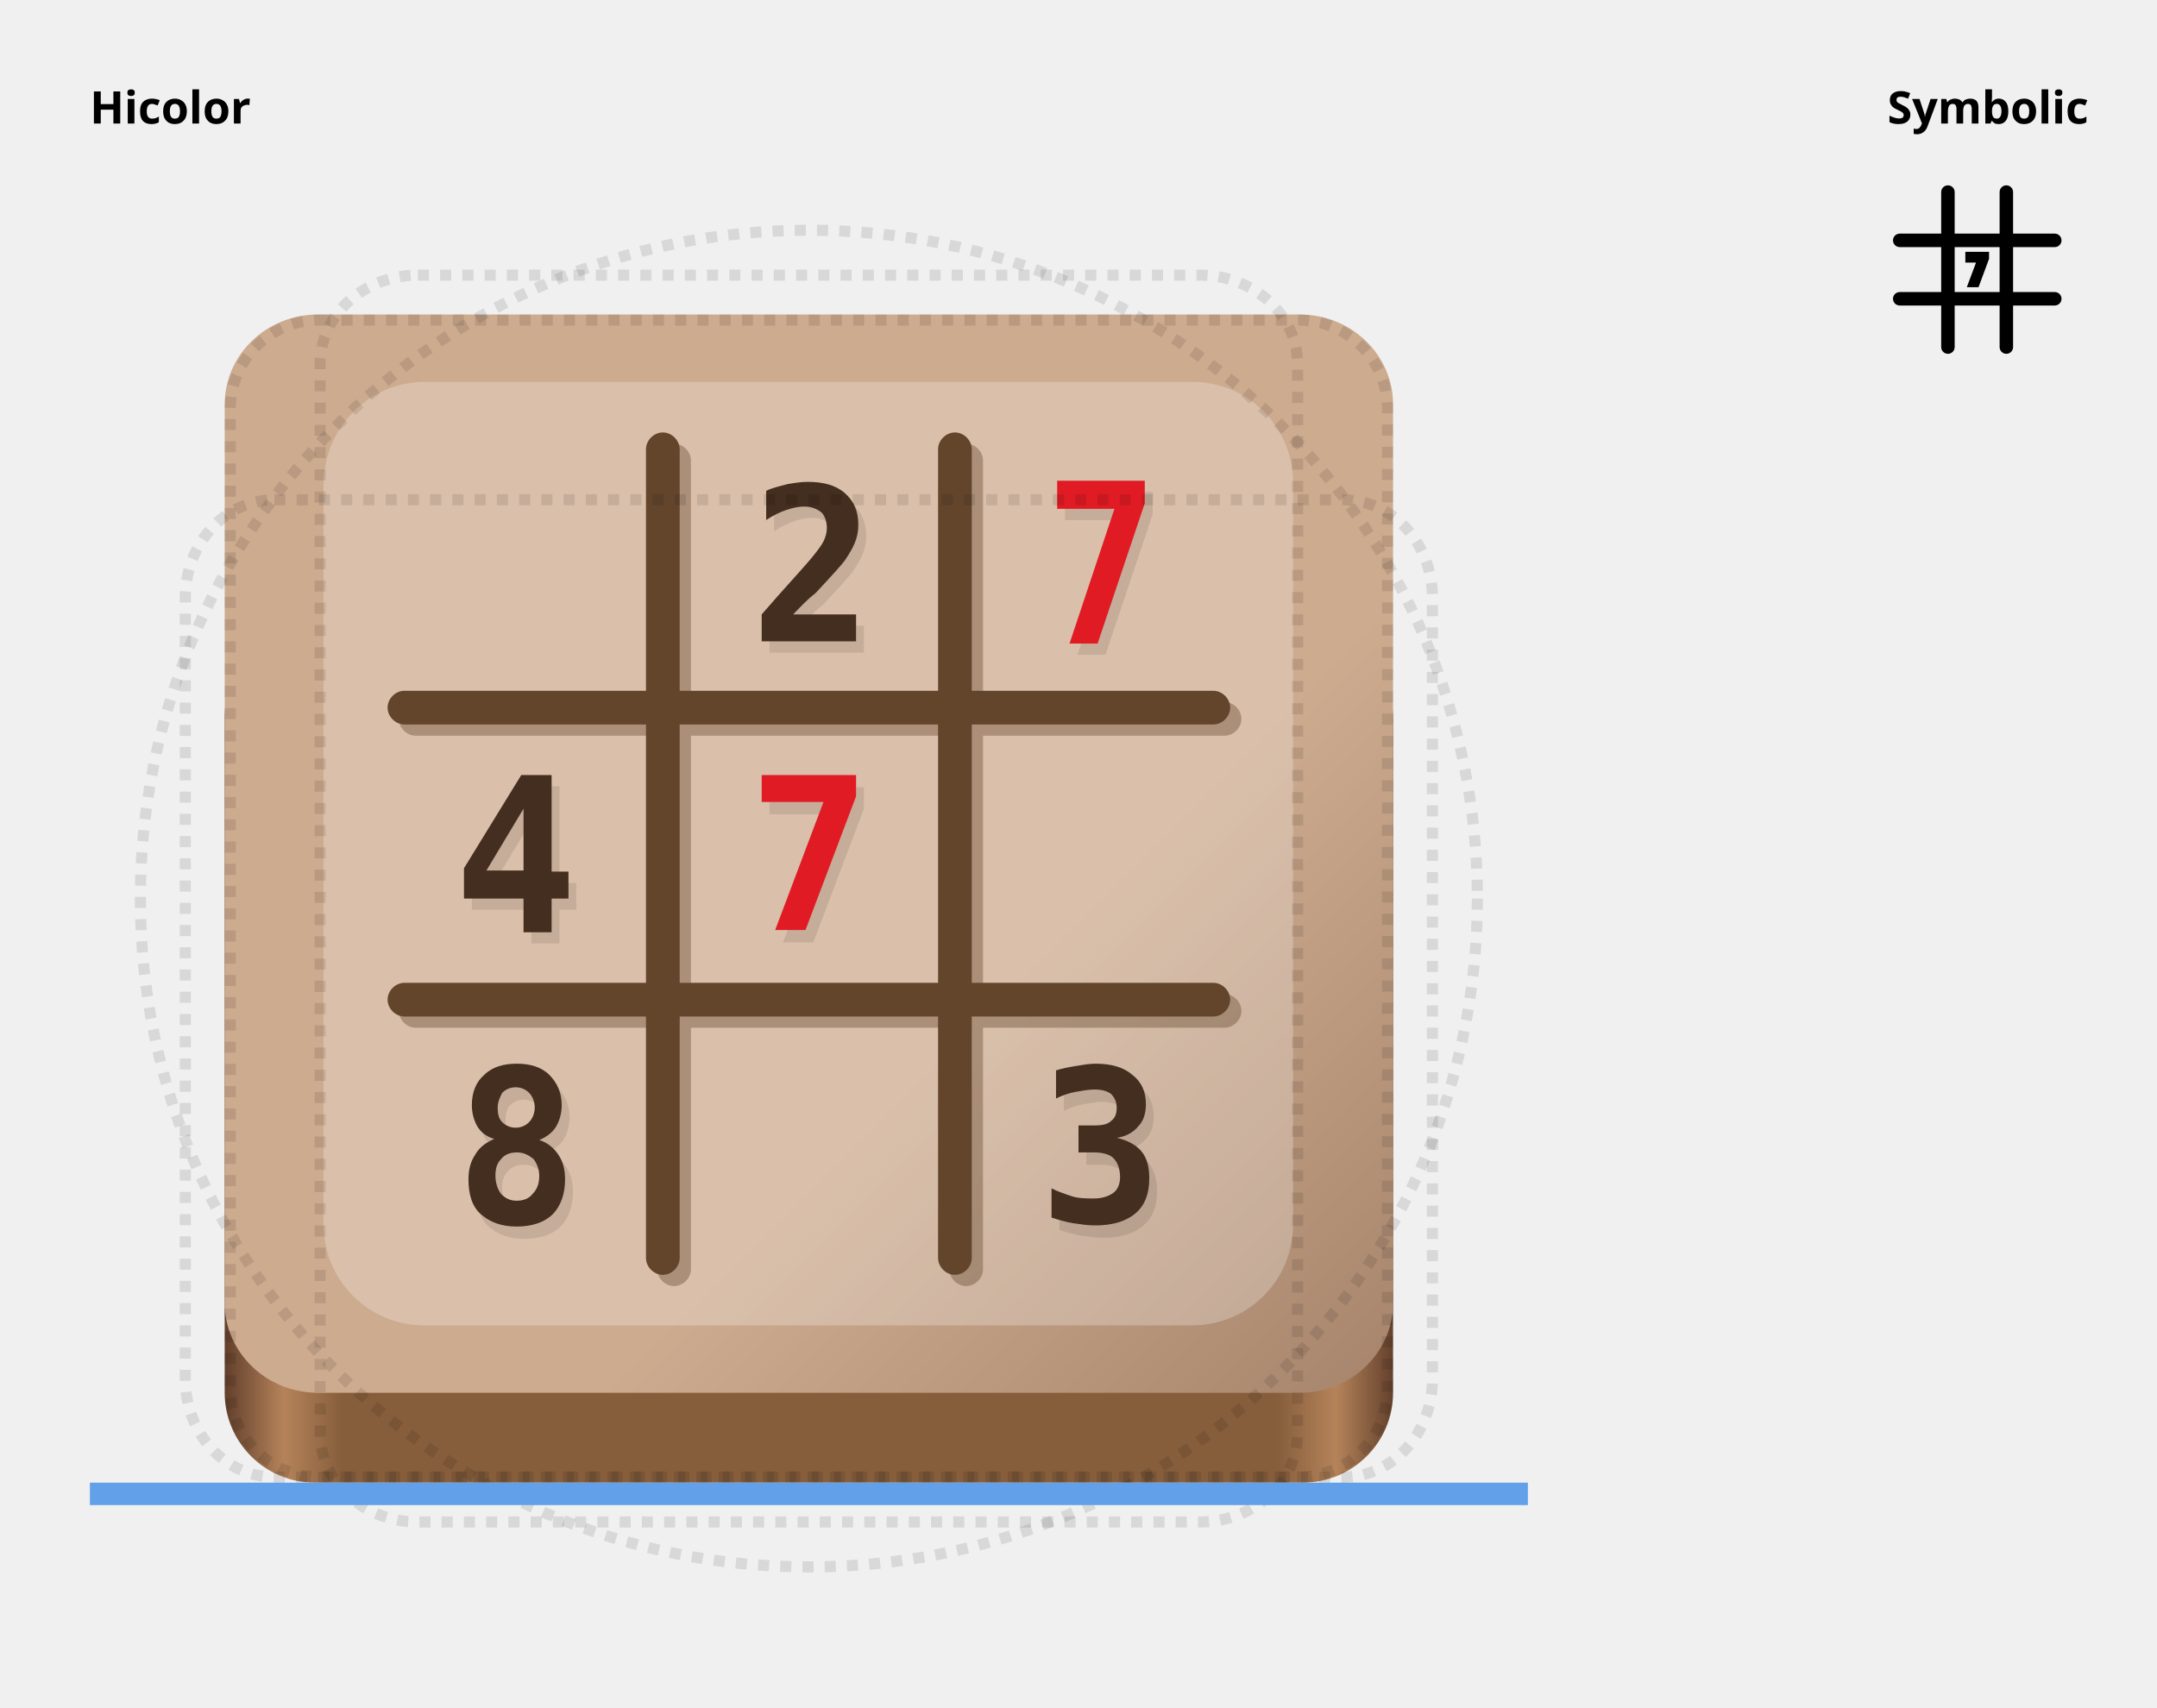
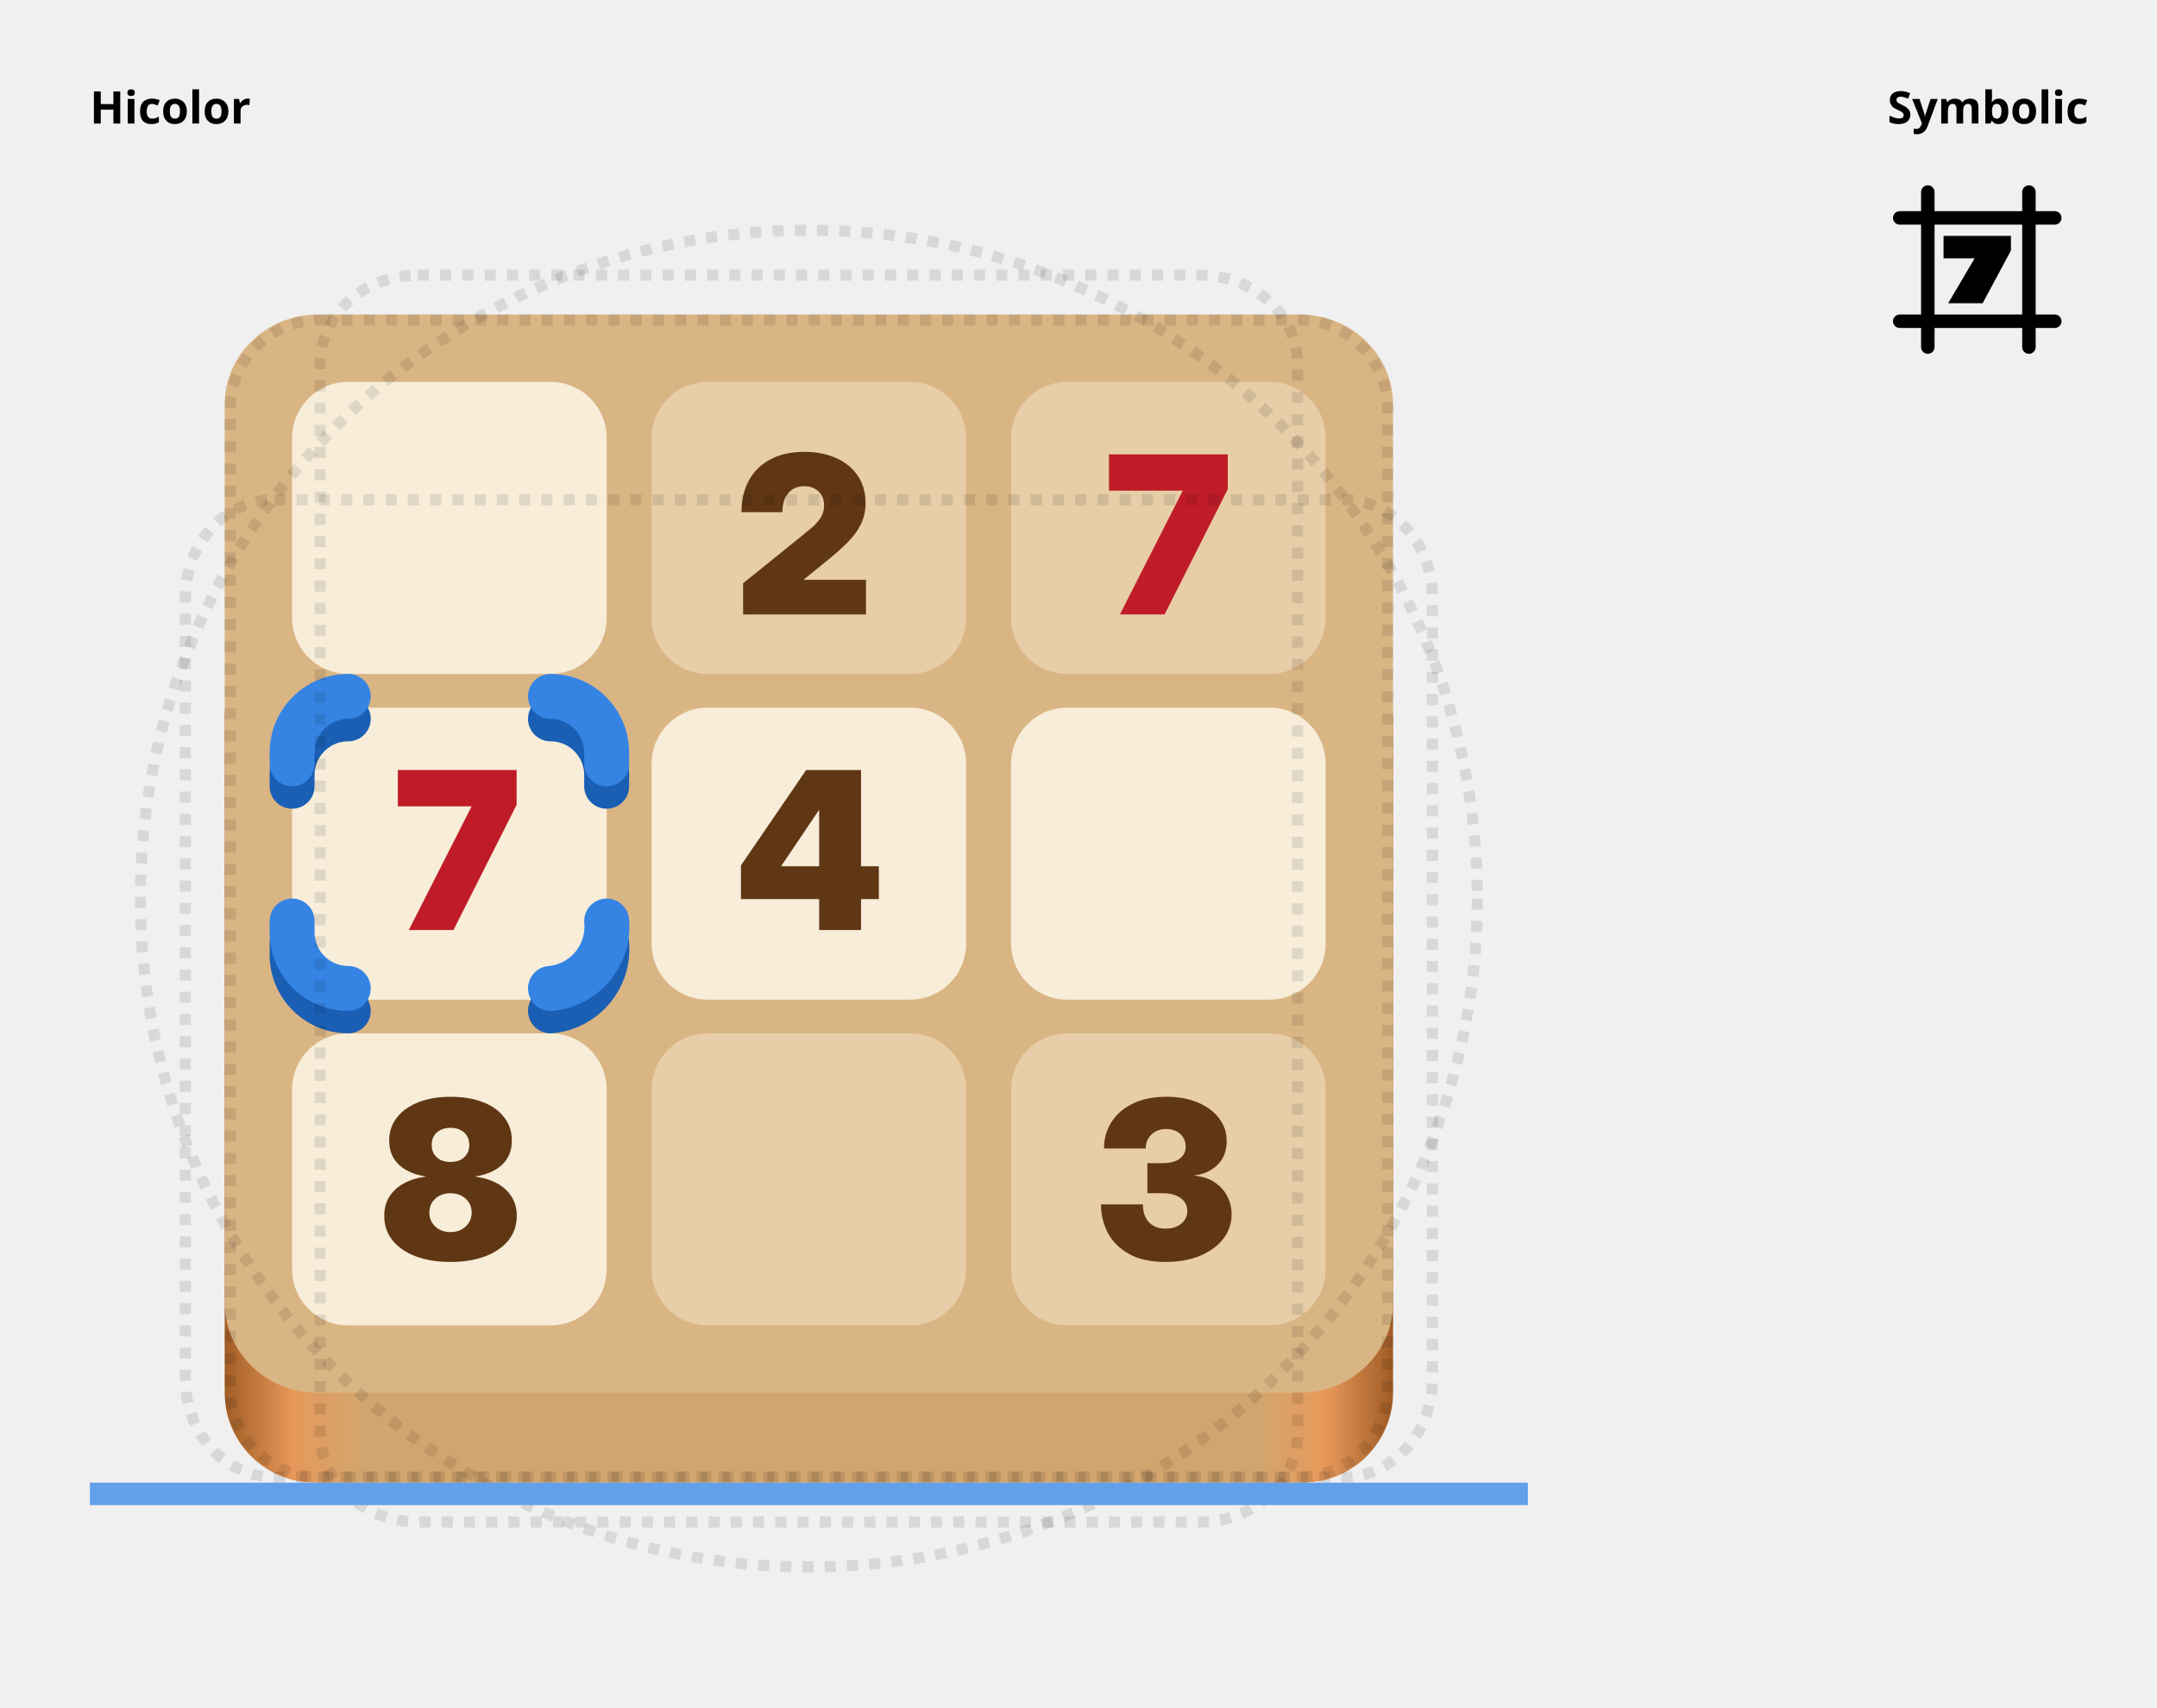
- <svg xmlns="http://www.w3.org/2000/svg" width="192" height="152" id="svg11300" version="1.0" style="display:inline;enable-background:new" viewBox="0 0 192 152" xml:space="preserve">
+ <svg xmlns="http://www.w3.org/2000/svg" xmlns:xlink="http://www.w3.org/1999/xlink" width="192" height="152" id="svg11300" version="1.0" style="display:inline;enable-background:new" viewBox="0 0 192 152" xml:space="preserve">
  <defs id="defs3">
-     <linearGradient id="rect1_2_" gradientUnits="userSpaceOnUse" x1="1863.713" y1="-1608.566" x2="2346.175" y2="-1608.566" gradientTransform="matrix(0.2156,0,0,-0.3289,-389.748,-279.1336)">
+     <linearGradient id="linearGradient171">
+       <stop style="stop-color:#a25d25;stop-opacity:1;" offset="0" id="stop171" />
+       <stop style="stop-color:#e7985a;stop-opacity:1;" offset="0.058" id="stop173" />
+       <stop style="stop-color:#d3a56e;stop-opacity:1" offset="0.115" id="stop174" />
+       <stop style="stop-color:#d3a56e;stop-opacity:1" offset="0.885" id="stop175" />
+       <stop style="stop-color:#e7995a;stop-opacity:1;" offset="0.942" id="stop176" />
+       <stop style="stop-color:#a05c25;stop-opacity:1;" offset="1" id="stop172" />
+     </linearGradient>
+     <linearGradient id="linearGradient170" gradientUnits="userSpaceOnUse" x1="1863.713" y1="-1608.566" x2="2346.175" y2="-1608.566" gradientTransform="matrix(0.2156,0,0,-0.3289,-389.748,-279.1336)" spreadMethod="pad">
+       <stop offset="0" style="stop-color:#63402C" id="stop165" />
+       <stop offset="5.000010e-02" style="stop-color:#B5835A" id="stop166" />
+       <stop offset="0.9" style="stop-color:#865E3C" id="stop168" />
+       <stop offset="0.95" style="stop-color:#B5835A" id="stop169" />
+       <stop offset="1" style="stop-color:#63402C" id="stop170" />
+     </linearGradient>
+     <linearGradient id="linearGradient75" gradientUnits="userSpaceOnUse" x1="16.387" y1="12.387" x2="111.613" y2="107.613" gradientTransform="translate(0,172)" spreadMethod="pad">
+       <stop offset="0.654" style="stop-color:#e0a97c;stop-opacity:1;" id="stop74" />
+       <stop offset="1" style="stop-color:#A9876E" id="stop75" />
+     </linearGradient>
+     <linearGradient id="rect1_2_" gradientUnits="userSpaceOnUse" x1="1863.713" y1="-1608.566" x2="2346.175" y2="-1608.566" gradientTransform="matrix(0.2156,0,0,-0.3289,-389.748,-279.1336)" xlink:href="#linearGradient170">
      <stop offset="0" style="stop-color:#63402C" id="stop1" />
      <stop offset="5.000010e-02" style="stop-color:#B5835A" id="stop2" />
      <stop offset="9.980700e-02" style="stop-color:#865E3C" id="stop3" />
      <stop offset="0.9" style="stop-color:#865E3C" id="stop4" />
      <stop offset="0.95" style="stop-color:#B5835A" id="stop5" />
      <stop offset="1" style="stop-color:#63402C" id="stop6" />
    </linearGradient>
-     <linearGradient id="rect2_2_" gradientUnits="userSpaceOnUse" x1="16.387" y1="12.387" x2="111.613" y2="107.613" gradientTransform="translate(0,172)">
+     <linearGradient id="rect2_2_" gradientUnits="userSpaceOnUse" x1="16.387" y1="12.387" x2="111.613" y2="107.613" gradientTransform="translate(0,172)" xlink:href="#linearGradient75">
      <stop offset="0.654" style="stop-color:#CDAB8F" id="stop7" />
      <stop offset="1" style="stop-color:#A9876E" id="stop8" />
    </linearGradient>
+     <linearGradient xlink:href="#rect2_2_" id="linearGradient29" gradientUnits="userSpaceOnUse" gradientTransform="translate(-260,172)" x1="16.387" y1="12.387" x2="111.613" y2="107.613" />
+     <linearGradient xlink:href="#rect1_2_" id="linearGradient30" gradientUnits="userSpaceOnUse" gradientTransform="matrix(0.2156,0,0,-0.3289,-649.748,-279.1336)" x1="1863.713" y1="-1608.566" x2="2346.175" y2="-1608.566" />
+     <linearGradient xlink:href="#linearGradient171" id="linearGradient172" x1="12" y1="268" x2="116" y2="268" gradientUnits="userSpaceOnUse" />
  </defs>
  <g id="layer1" style="display:inline" transform="translate(8,-156)">
    <g id="layer4" style="display:inline">
      <rect y="172" x="9.2651362e-08" height="128" width="128" id="hicolor" style="display:inline;overflow:visible;visibility:visible;fill:#f0f0f0;fill-opacity:0;fill-rule:nonzero;stroke:none;stroke-width:0.5;marker:none;enable-background:accumulate" />
      <rect style="display:inline;overflow:visible;visibility:visible;fill:#f0f0f0;fill-opacity:0;fill-rule:nonzero;stroke:none;stroke-width:0.5;marker:none;enable-background:accumulate" id="symbolic" width="16" height="16" x="160" y="172" />
    </g>
    <g id="layer2" style="display:inline">
      <g style="display:inline;fill:#000000;enable-background:new" transform="matrix(7.991171,0,0,8.003641,-167.7909,-4846.078)" id="g12027" />
      <rect style="display:inline;overflow:visible;visibility:visible;fill:#f0f0f0;fill-opacity:1;fill-rule:nonzero;stroke:none;stroke-width:0.5;marker:none;enable-background:accumulate" id="128" width="128" height="128" x="9.2651362e-08" y="172" />
      <g id="g883" style="fill:none;fill-opacity:0.251;stroke:#a579b3;stroke-opacity:1" transform="translate(-24,24)" />
      <g id="g900" style="fill:none;fill-opacity:0.251;stroke:#a579b3;stroke-opacity:1" transform="translate(-24,24)" />
      <rect y="172" x="160" height="16" width="16" id="16" style="display:inline;overflow:visible;visibility:visible;fill:#f0f0f0;fill-opacity:1;fill-rule:nonzero;stroke:none;stroke-width:0.5;marker:none;enable-background:accumulate" />
      <text xml:space="preserve" style="font-style:normal;font-variant:normal;font-weight:bold;font-stretch:normal;font-size:4px;line-height:125%;font-family:Cantarell;-inkscape-font-specification:'Cantarell, Bold';text-align:start;writing-mode:lr-tb;text-anchor:start;display:inline;fill:#000000;fill-opacity:1;stroke:none;stroke-width:0.333;enable-background:new" x="0" y="167" id="text863">
        <tspan style="font-size:4px;stroke-width:0.333" id="tspan861" x="0" y="167">Hicolor</tspan>
      </text>
      <text id="text867" y="167" x="160" style="font-style:normal;font-variant:normal;font-weight:bold;font-stretch:normal;font-size:4px;line-height:125%;font-family:Cantarell;-inkscape-font-specification:'Cantarell, Bold';text-align:start;writing-mode:lr-tb;text-anchor:start;display:inline;fill:#000000;fill-opacity:1;stroke:none;stroke-width:0.333;enable-background:new" xml:space="preserve">
        <tspan y="167" x="160" id="tspan865" style="font-size:4px;stroke-width:0.333">Symbolic</tspan>
      </text>
    </g>
    <g id="layer9" style="display:inline">
-       <path id="rect1_1_" class="st0" d="m 20,212 h 88 c 4.4,0 8,3.6 8,8 v 60 c 0,4.4 -3.6,8 -8,8 H 20 c -4.4,0 -8,-3.6 -8,-8 v -60 c 0,-4.4 3.6,-8 8,-8 z" style="fill:url(#rect1_2_)" />
-       <path id="rect2_1_" class="st1" d="m 20.3,184 h 87.4 c 4.6,0 8.3,3.6 8.3,8 v 80 c 0,4.4 -3.7,8 -8.3,8 H 20.3 c -4.6,0 -8.3,-3.6 -8.3,-8 v -80 c 0,-4.4 3.7,-8 8.3,-8 z" style="fill:url(#rect2_2_)" />
-       <path class="st4" d="m 29.8,190 h 68.3 c 5,0 9,4 9,9 v 66 c 0,5 -4,9 -9,9 H 29.8 c -5,0 -9,-4 -9,-9 v -66 c 0.1,-5 4.1,-9 9,-9 z" id="path16" style="opacity:0.25;fill:#ffffff" />
+       <path id="rect1_1_" class="st0" d="m 20,212 h 88 c 4.4,0 8,3.6 8,8 v 60 c 0,4.4 -3.6,8 -8,8 H 20 c -4.4,0 -8,-3.6 -8,-8 v -60 c 0,-4.4 3.6,-8 8,-8 z" style="fill:url(#linearGradient172);fill-opacity:1" />
+       <path id="rect2_1_" class="st1" d="m 20.3,184 h 87.4 c 4.6,0 8.3,3.6 8.3,8 v 80 c 0,4.4 -3.7,8 -8.3,8 H 20.3 c -4.6,0 -8.3,-3.6 -8.3,-8 v -80 c 0,-4.4 3.7,-8 8.3,-8 z" style="fill:#dab584;fill-opacity:1" />
+       <g id="g41" style="fill:#fef3eb;fill-opacity:1">
+         <rect style="font-variation-settings:normal;opacity:1;vector-effect:none;fill:#f7edd9;fill-opacity:1;stroke:none;stroke-width:1;stroke-linecap:butt;stroke-linejoin:miter;stroke-miterlimit:4;stroke-dasharray:none;stroke-dashoffset:0;stroke-opacity:1;-inkscape-stroke:none;paint-order:markers stroke fill;stop-color:#000000;stop-opacity:1" id="rect30" width="28" height="26" x="18" y="190" rx="5" ry="5" />
+         <rect style="font-variation-settings:normal;opacity:1;vector-effect:none;fill:#e7cda8;fill-opacity:1;stroke:none;stroke-width:1;stroke-linecap:butt;stroke-linejoin:miter;stroke-miterlimit:4;stroke-dasharray:none;stroke-dashoffset:0;stroke-opacity:1;-inkscape-stroke:none;paint-order:markers stroke fill;stop-color:#000000;stop-opacity:1" id="rect31" width="28" height="26" x="50" y="190" rx="5" ry="5" />
+         <rect style="font-variation-settings:normal;opacity:1;vector-effect:none;fill:#f7edd9;fill-opacity:1;stroke:none;stroke-width:1;stroke-linecap:butt;stroke-linejoin:miter;stroke-miterlimit:4;stroke-dasharray:none;stroke-dashoffset:0;stroke-opacity:1;-inkscape-stroke:none;paint-order:markers stroke fill;stop-color:#000000;stop-opacity:1" id="rect35" width="28" height="26" x="18" y="219" rx="5" ry="5" />
+         <rect style="font-variation-settings:normal;opacity:1;vector-effect:none;fill:#f7edd9;fill-opacity:1;stroke:none;stroke-width:1;stroke-linecap:butt;stroke-linejoin:miter;stroke-miterlimit:4;stroke-dasharray:none;stroke-dashoffset:0;stroke-opacity:1;-inkscape-stroke:none;paint-order:markers stroke fill;stop-color:#000000;stop-opacity:1" id="rect36" width="28" height="26" x="50" y="219" rx="5" ry="5" />
+         <rect style="font-variation-settings:normal;opacity:1;vector-effect:none;fill:#f7edd9;fill-opacity:1;stroke:none;stroke-width:1;stroke-linecap:butt;stroke-linejoin:miter;stroke-miterlimit:4;stroke-dasharray:none;stroke-dashoffset:0;stroke-opacity:1;-inkscape-stroke:none;paint-order:markers stroke fill;stop-color:#000000;stop-opacity:1" id="rect37" width="28" height="26" x="18" y="248" rx="5" ry="5" />
+         <rect style="font-variation-settings:normal;opacity:1;vector-effect:none;fill:#e7cda8;fill-opacity:1;stroke:none;stroke-width:1;stroke-linecap:butt;stroke-linejoin:miter;stroke-miterlimit:4;stroke-dasharray:none;stroke-dashoffset:0;stroke-opacity:1;-inkscape-stroke:none;paint-order:markers stroke fill;stop-color:#000000;stop-opacity:1" id="rect38" width="28" height="26" x="50" y="248" rx="5" ry="5" />
+         <rect style="font-variation-settings:normal;opacity:1;vector-effect:none;fill:#e7cda8;fill-opacity:1;stroke:none;stroke-width:1;stroke-linecap:butt;stroke-linejoin:miter;stroke-miterlimit:4;stroke-dasharray:none;stroke-dashoffset:0;stroke-opacity:1;-inkscape-stroke:none;paint-order:markers stroke fill;stop-color:#000000;stop-opacity:1" id="rect39" width="28" height="26" x="82" y="190" rx="5" ry="5" />
+         <rect style="font-variation-settings:normal;opacity:1;vector-effect:none;fill:#f7edd9;fill-opacity:1;stroke:none;stroke-width:1;stroke-linecap:butt;stroke-linejoin:miter;stroke-miterlimit:4;stroke-dasharray:none;stroke-dashoffset:0;stroke-opacity:1;-inkscape-stroke:none;paint-order:markers stroke fill;stop-color:#000000;stop-opacity:1" id="rect40" width="28" height="26" x="82" y="219" rx="5" ry="5" />
+         <rect style="font-variation-settings:normal;opacity:1;vector-effect:none;fill:#e7cda8;fill-opacity:1;stroke:none;stroke-width:1;stroke-linecap:butt;stroke-linejoin:miter;stroke-miterlimit:4;stroke-dasharray:none;stroke-dashoffset:0;stroke-opacity:1;-inkscape-stroke:none;paint-order:markers stroke fill;stop-color:#000000;stop-opacity:1" id="rect41" width="28" height="26" x="82" y="248" rx="5" ry="5" />
+       </g>
      <g class="st5" id="g22" style="opacity:0.4" transform="translate(0,172)">
        <g id="g21">
          <g id="g18">
-             <path class="st6" d="m 53.5,25 v 72 c 0,0.8 -0.7,1.5 -1.5,1.5 v 0 c -0.8,0 -1.5,-0.7 -1.5,-1.5 V 25 c 0,-0.8 0.7,-1.5 1.5,-1.5 v 0 c 0.8,0 1.5,0.7 1.5,1.5 z" id="path17" style="fill:#63452c" />
-             <path class="st6" d="m 79.5,25 v 72 c 0,0.8 -0.7,1.5 -1.5,1.5 v 0 c -0.8,0 -1.5,-0.7 -1.5,-1.5 V 25 c 0,-0.8 0.7,-1.5 1.5,-1.5 v 0 c 0.8,0 1.5,0.7 1.5,1.5 z" id="path18" style="fill:#63452c" />
-           </g>
+ 			
+ 			
+ 		</g>
          <g id="g20">
-             <path class="st6" d="m 29,72.5 h 72 c 0.8,0 1.5,0.7 1.5,1.5 v 0 c 0,0.8 -0.7,1.5 -1.5,1.5 H 29 c -0.8,0 -1.5,-0.7 -1.5,-1.5 v 0 c 0,-0.8 0.7,-1.5 1.5,-1.5 z" id="path19" style="fill:#63452c" />
-             <path class="st6" d="m 29,46.5 h 72 c 0.8,0 1.5,0.7 1.5,1.5 v 0 c 0,0.8 -0.7,1.5 -1.5,1.5 H 29 c -0.8,0 -1.5,-0.7 -1.5,-1.5 v 0 c 0,-0.8 0.7,-1.5 1.5,-1.5 z" id="path20" style="fill:#63452c" />
-           </g>
+ 			
+ 			
+ 		</g>
        </g>
      </g>
-       <g id="g27" transform="translate(0,172)">
-         <g id="g26">
-           <g id="g23">
-             <path class="st6" d="m 52.5,24 v 72 c 0,0.8 -0.7,1.5 -1.5,1.5 v 0 c -0.8,0 -1.5,-0.7 -1.5,-1.5 V 24 c 0,-0.8 0.7,-1.5 1.5,-1.5 v 0 c 0.8,0 1.5,0.7 1.5,1.5 z" id="path22" style="fill:#63452c" />
-             <path class="st6" d="m 78.5,24 v 72 c 0,0.8 -0.7,1.5 -1.5,1.5 v 0 c -0.8,0 -1.5,-0.7 -1.5,-1.5 V 24 c 0,-0.8 0.7,-1.5 1.5,-1.5 v 0 c 0.8,0 1.5,0.7 1.5,1.5 z" id="path23" style="fill:#63452c" />
-           </g>
-           <g id="g25">
-             <path class="st6" d="m 28,71.5 h 72 c 0.8,0 1.5,0.7 1.5,1.5 v 0 c 0,0.8 -0.7,1.5 -1.5,1.5 H 28 c -0.8,0 -1.5,-0.7 -1.5,-1.5 v 0 c 0,-0.8 0.7,-1.5 1.5,-1.5 z" id="path24" style="fill:#63452c" />
-             <path class="st6" d="m 28,45.5 h 72 c 0.8,0 1.5,0.7 1.5,1.5 v 0 c 0,0.8 -0.7,1.5 -1.5,1.5 H 28 c -0.8,0 -1.5,-0.7 -1.5,-1.5 v 0 c 0,-0.8 0.7,-1.5 1.5,-1.5 z" id="path25" style="fill:#63452c" />
-           </g>
-         </g>
+       <rect x="160.5" y="174.8" width="15" height="1.2" rx="0.6" id="rect1" ry="0.6" />
+       <rect x="160.5" y="184" width="15" height="1.2" rx="0.6" id="rect2" ry="0.6" />
+       <rect x="172.5" y="-173.2" width="15" height="1.2" rx="0.6" transform="rotate(90)" id="rect3" ry="0.6" />
+       <rect x="172.5" y="-164.2" width="15" height="1.2" rx="0.6" transform="rotate(90)" id="rect4" ry="0.6" />
+       <path d="m 58.146,210.7 v -2.773 l 5.354,-4.321 q 0.402,-0.325 0.832,-0.688 0.43,-0.373 0.727,-0.841 0.296,-0.478 0.296,-1.09 0,-0.507 -0.22,-0.889 -0.22,-0.382 -0.621,-0.593 -0.392,-0.22 -0.927,-0.22 -0.574,0 -1.013,0.268 -0.44,0.268 -0.688,0.784 -0.239,0.516 -0.239,1.262 h -3.643 q 0,-1.664 0.679,-2.868 0.679,-1.205 1.931,-1.855 1.252,-0.65 2.983,-0.65 1.577,0 2.811,0.545 1.233,0.545 1.931,1.568 0.707,1.013 0.707,2.428 0,1.061 -0.411,1.893 -0.402,0.832 -1.128,1.568 -0.717,0.727 -1.664,1.501 l -2.304,1.874 v 0.019 h 5.545 V 210.7 Z" id="text8" style="font-size:19.58px;font-family:'Adwaita Sans';-inkscape-font-specification:'Adwaita Sans, @opsz=32,wght=900';font-variation-settings:'opsz' 32, 'wght' 900;text-align:center;text-anchor:middle;white-space:pre;fill:#603714;stroke-width:2;paint-order:markers stroke fill;fill-opacity:1" aria-label="2" />
+       <path d="m 91.688,210.7 5.583,-10.995 v -0.019 h -6.558 v -3.231 h 10.574 v 3.098 L 95.665,210.7 Z" id="text9" style="font-size:19.58px;font-family:'Adwaita Sans';-inkscape-font-specification:'Adwaita Sans, @opsz=32,wght=900';font-variation-settings:'opsz' 32, 'wght' 900;text-align:center;text-anchor:middle;white-space:pre;fill:#c01c28;stroke-width:2;paint-order:markers stroke fill" aria-label="7" />
+       <path d="m 28.388,238.8 5.583,-10.995 v -0.019 h -6.558 v -3.231 h 10.574 v 3.098 L 32.365,238.8 Z" id="text10" style="font-size:19.58px;font-family:'Adwaita Sans';-inkscape-font-specification:'Adwaita Sans, @opsz=32,wght=900';font-variation-settings:'opsz' 32, 'wght' 900;text-align:center;text-anchor:middle;white-space:pre;fill:#c01c28;stroke-width:2;paint-order:markers stroke fill" aria-label="7" />
+       <path d="m 57.954,236.047 v -3.002 l 5.803,-8.49 h 2.514 v 3.556 h -1.367 l -3.365,4.991 v 0.019 h 8.69 v 2.925 z M 64.914,238.8 v -3.671 -1.319 -9.255 h 3.729 V 238.8 Z" id="text11" style="font-size:19.58px;font-family:'Adwaita Sans';-inkscape-font-specification:'Adwaita Sans, @opsz=32,wght=900';font-variation-settings:'opsz' 32, 'wght' 900;text-align:center;text-anchor:middle;white-space:pre;fill:#603714;stroke-width:2;paint-order:markers stroke fill;fill-opacity:1" aria-label="4" />
+       <path d="m 32.092,268.352 q -1.778,0 -3.107,-0.507 -1.319,-0.507 -2.055,-1.425 -0.727,-0.927 -0.727,-2.161 0,-0.985 0.449,-1.711 0.459,-0.736 1.3,-1.195 0.851,-0.459 2.017,-0.612 v 0.01 q -1.558,-0.22 -2.447,-1.042 -0.88,-0.822 -0.88,-2.161 0,-1.166 0.679,-2.046 0.688,-0.88 1.912,-1.367 1.233,-0.488 2.859,-0.488 1.673,0 2.897,0.478 1.224,0.478 1.893,1.358 0.679,0.87 0.679,2.065 0,1.338 -0.88,2.161 -0.88,0.813 -2.447,1.042 v -0.01 q 1.166,0.153 2.008,0.612 0.851,0.459 1.3,1.195 0.459,0.727 0.459,1.711 0,1.233 -0.736,2.161 -0.736,0.918 -2.065,1.425 -1.319,0.507 -3.107,0.507 z m 0,-2.658 q 0.545,0 0.975,-0.22 0.43,-0.229 0.669,-0.621 0.249,-0.402 0.249,-0.899 0,-0.507 -0.249,-0.889 -0.239,-0.392 -0.669,-0.612 -0.421,-0.22 -0.975,-0.22 -0.545,0 -0.966,0.22 -0.421,0.22 -0.669,0.612 -0.239,0.382 -0.239,0.889 0,0.507 0.239,0.899 0.249,0.392 0.669,0.621 0.421,0.22 0.966,0.22 z m 0,-6.243 q 0.516,0 0.889,-0.182 0.382,-0.191 0.583,-0.535 0.21,-0.344 0.21,-0.803 0,-0.468 -0.21,-0.803 -0.201,-0.344 -0.583,-0.526 -0.373,-0.191 -0.889,-0.191 -0.507,0 -0.88,0.191 -0.373,0.182 -0.583,0.526 -0.201,0.335 -0.201,0.803 0,0.459 0.201,0.803 0.21,0.344 0.583,0.535 0.373,0.182 0.88,0.182 z" id="text12" style="font-size:19.58px;font-family:'Adwaita Sans';-inkscape-font-specification:'Adwaita Sans, @opsz=32,wght=900';font-variation-settings:'opsz' 32, 'wght' 900;text-align:center;text-anchor:middle;white-space:pre;fill:#603714;stroke-width:2;paint-order:markers stroke fill;fill-opacity:1" aria-label="8" />
+       <path d="m 95.775,268.352 q -2.036,0 -3.308,-0.727 -1.272,-0.727 -1.874,-1.893 -0.593,-1.176 -0.593,-2.505 h 3.729 q 0,0.669 0.239,1.157 0.249,0.488 0.698,0.746 0.459,0.258 1.09,0.258 0.574,0 1.004,-0.201 0.44,-0.201 0.679,-0.555 0.249,-0.363 0.249,-0.822 0,-0.478 -0.268,-0.832 -0.268,-0.354 -0.755,-0.545 -0.488,-0.201 -1.157,-0.201 h -1.377 v -2.677 h 1.377 q 0.641,0 1.09,-0.172 0.459,-0.182 0.698,-0.507 0.249,-0.335 0.249,-0.794 0,-0.459 -0.229,-0.813 -0.22,-0.354 -0.612,-0.555 -0.382,-0.201 -0.889,-0.201 -0.526,0 -0.946,0.22 -0.411,0.22 -0.65,0.612 -0.239,0.392 -0.239,0.908 h -3.709 q 0,-1.31 0.66,-2.352 0.66,-1.042 1.903,-1.644 1.243,-0.612 2.983,-0.612 1.577,0 2.792,0.507 1.214,0.507 1.893,1.396 0.688,0.889 0.688,2.055 0,1.3 -0.822,2.103 -0.813,0.794 -2.027,0.937 v 0.029 q 1.071,0.105 1.797,0.602 0.736,0.497 1.109,1.243 0.382,0.736 0.382,1.587 0,1.214 -0.736,2.18 -0.736,0.956 -2.055,1.511 -1.31,0.555 -3.059,0.555 z" id="text13" style="font-size:19.58px;font-family:'Adwaita Sans';-inkscape-font-specification:'Adwaita Sans, @opsz=32,wght=900';font-variation-settings:'opsz' 32, 'wght' 900;text-align:center;text-anchor:middle;white-space:pre;fill:#603714;stroke-width:2;paint-order:markers stroke fill;fill-opacity:1" aria-label="3" />
+       <g id="g187" style="stroke:#1a5fb4" transform="translate(0,1)">
+         <path style="font-variation-settings:'opsz' 32, 'wght' 900;opacity:1;fill:none;fill-opacity:1;stroke:#1a5fb4;stroke-width:4;stroke-linecap:round;stroke-linejoin:round;stroke-miterlimit:4;stroke-dasharray:none;stroke-dashoffset:0;stroke-opacity:1;paint-order:markers stroke fill" d="m 74,216 a 5,5 45 0 1 5,5 v 1" id="path14" transform="translate(-33,3)" />
+         <path style="font-variation-settings:'opsz' 32, 'wght' 900;opacity:1;fill:none;fill-opacity:1;stroke:#1a5fb4;stroke-width:4;stroke-linecap:round;stroke-linejoin:round;stroke-miterlimit:4;stroke-dasharray:none;stroke-dashoffset:0;stroke-opacity:1;paint-order:markers stroke fill" d="m 74,216 a 5,5 45 0 1 5,5 v 1" id="path15" transform="matrix(-1,0,0,1,97,3)" />
+         <path style="font-variation-settings:'opsz' 32, 'wght' 900;opacity:1;fill:none;fill-opacity:1;stroke:#1a5fb4;stroke-width:4;stroke-linecap:round;stroke-linejoin:round;stroke-miterlimit:4;stroke-dasharray:none;stroke-dashoffset:0;stroke-opacity:1;paint-order:markers stroke fill" d="m 74,216 a 5.523,5.523 50.194 0 1 5,6" id="path16" transform="matrix(1,0,0,-1,-33,461)" />
+         <path style="font-variation-settings:'opsz' 32, 'wght' 900;opacity:1;fill:none;fill-opacity:1;stroke:#1a5fb4;stroke-width:4;stroke-linecap:round;stroke-linejoin:round;stroke-miterlimit:4;stroke-dasharray:none;stroke-dashoffset:0;stroke-opacity:1;paint-order:markers stroke fill" d="m 74,216 a 5,5 45 0 1 5,5 v 1" id="path17" transform="rotate(180,48.5,230.5)" />
      </g>
-       <g class="st25" id="g69" style="opacity:0.1" transform="translate(0,172)">
-         <path class="st26" d="m 60.5,54.1 h 8.4 V 56 L 64.4,67.9 H 61.7 L 66,56.5 h -5.5 z" id="path64" style="fill:#020202" />
-         <path class="st26" d="m 63.3,39.7 h 5.6 v 2.4 h -8.4 v -2.4 l 1.4,-1.6 c 1.7,-1.9 2.7,-3 3.1,-3.5 0.4,-0.5 0.8,-1 1,-1.4 0.2,-0.4 0.3,-0.8 0.3,-1.2 0,-0.6 -0.2,-1.1 -0.5,-1.4 -0.4,-0.3 -0.9,-0.5 -1.5,-0.5 -0.5,0 -1,0.1 -1.6,0.3 -0.6,0.2 -1.2,0.5 -1.8,0.9 v -2.6 c 0.6,-0.3 1.2,-0.4 1.9,-0.6 0.6,-0.1 1.2,-0.2 1.8,-0.2 1.4,0 2.5,0.3 3.3,1 0.8,0.7 1.2,1.6 1.2,2.8 0,0.6 -0.1,1.1 -0.3,1.6 -0.2,0.5 -0.5,1 -0.9,1.6 -0.3,0.4 -1.2,1.4 -2.6,2.9 -1,0.8 -1.6,1.5 -2,1.9 z" id="path65" style="fill:#020202" />
-         <path class="st26" d="m 86.8,27.8 h 7.8 v 2 l -4.2,12.5 h -2.5 l 4,-12 h -5.1 z" id="path66" style="fill:#020202" />
-         <path class="st26" d="M 39.3,57.1 36,62.6 h 3.3 z M 39.1,54 h 2.7 v 8.6 h 1.5 V 65 h -1.5 v 3 H 39.3 V 65 H 34 v -2.7 z" id="path67" style="fill:#020202" />
-         <path class="st26" d="m 38.6,87.7 c -0.6,0 -1.1,0.2 -1.4,0.6 -0.4,0.4 -0.5,0.9 -0.5,1.5 0,0.6 0.2,1.2 0.5,1.6 0.4,0.4 0.8,0.6 1.4,0.6 0.6,0 1.1,-0.2 1.4,-0.6 0.4,-0.4 0.6,-0.9 0.6,-1.6 0,-0.6 -0.2,-1.1 -0.5,-1.5 -0.4,-0.4 -0.9,-0.6 -1.5,-0.6 z m -1.9,-1.2 c -0.7,-0.2 -1.2,-0.6 -1.5,-1.1 -0.3,-0.5 -0.5,-1.2 -0.5,-1.9 0,-1.2 0.4,-2.1 1.1,-2.7 0.7,-0.7 1.7,-1 2.9,-1 1.2,0 2.2,0.3 2.9,1 0.7,0.7 1.1,1.6 1.1,2.7 0,0.7 -0.2,1.4 -0.5,1.9 -0.3,0.5 -0.8,0.9 -1.5,1.2 0.7,0.2 1.3,0.7 1.7,1.3 0.4,0.6 0.6,1.3 0.6,2.2 0,1.3 -0.4,2.4 -1.1,3.1 -0.7,0.7 -1.8,1.1 -3.2,1.1 -1.4,0 -2.4,-0.4 -3.2,-1.1 -0.8,-0.7 -1.1,-1.8 -1.1,-3.1 0,-0.9 0.2,-1.6 0.6,-2.2 0.4,-0.7 0.9,-1.2 1.7,-1.4 z M 37,83.7 c 0,0.6 0.1,1 0.4,1.3 0.3,0.3 0.7,0.5 1.2,0.5 0.5,0 0.9,-0.2 1.2,-0.5 0.3,-0.3 0.5,-0.8 0.5,-1.3 0,-0.5 -0.2,-1 -0.5,-1.3 -0.3,-0.3 -0.7,-0.5 -1.2,-0.5 -0.5,0 -0.9,0.2 -1.2,0.5 -0.3,0.3 -0.4,0.8 -0.4,1.3 z" id="path68" style="fill:#020202" />
-         <path class="st26" d="m 90.1,87.7 h -1.4 v -2.4 h 1.4 c 0.7,0 1.2,-0.1 1.5,-0.4 0.4,-0.3 0.5,-0.7 0.5,-1.2 0,-0.5 -0.2,-0.9 -0.5,-1.2 -0.4,-0.3 -0.9,-0.4 -1.5,-0.4 -0.5,0 -1,0.1 -1.6,0.2 -0.6,0.1 -1.2,0.3 -1.8,0.6 v -2.5 c 0.6,-0.2 1.2,-0.3 1.8,-0.4 0.6,-0.1 1.2,-0.2 1.7,-0.2 1.4,0 2.5,0.3 3.3,1 0.8,0.6 1.2,1.5 1.2,2.6 0,0.8 -0.2,1.5 -0.7,2 -0.4,0.5 -1.1,0.9 -1.9,1 0.9,0.2 1.7,0.6 2.2,1.2 0.4,0.6 0.7,1.4 0.7,2.4 0,1.4 -0.4,2.4 -1.2,3.1 -0.8,0.7 -2,1.1 -3.6,1.1 -0.7,0 -1.3,-0.1 -2,-0.2 -0.6,-0.1 -1.3,-0.3 -1.9,-0.5 v -2.6 c 0.6,0.3 1.2,0.5 1.8,0.7 0.6,0.2 1.3,0.2 2,0.2 0.7,0 1.3,-0.2 1.7,-0.5 0.4,-0.3 0.6,-0.8 0.6,-1.4 0,-0.7 -0.2,-1.3 -0.6,-1.7 -0.4,-0.3 -1,-0.5 -1.7,-0.5 z" id="path69" style="fill:#020202" />
+       <path d="m 165.411,183 2.351,-3.991 V 179 H 165 v -2 h 6 v 1.305 l -2.522,4.695 z" id="path20" style="font-size:19.58px;font-family:'Adwaita Sans';-inkscape-font-specification:'Adwaita Sans, @opsz=32,wght=900';font-variation-settings:'opsz' 32, 'wght' 900;text-align:center;text-anchor:middle;white-space:pre;fill:#000000;fill-opacity:1;stroke-width:2;paint-order:markers stroke fill" aria-label="7" />
+       <path id="path1" class="st0" d="m -240,212 h 88 c 4.4,0 8,3.6 8,8 v 60 c 0,4.4 -3.6,8 -8,8 h -88 c -4.4,0 -8,-3.6 -8,-8 v -60 c 0,-4.4 3.6,-8 8,-8 z" style="fill:url(#linearGradient30)" />
+       <path id="path2" class="st1" d="m -239.7,184 h 87.4 c 4.6,0 8.3,3.6 8.3,8 v 80 c 0,4.4 -3.7,8 -8.3,8 h -87.4 c -4.6,0 -8.3,-3.6 -8.3,-8 v -80 c 0,-4.4 3.7,-8 8.3,-8 z" style="fill:url(#linearGradient29)" />
+       <rect style="font-variation-settings:normal;opacity:0.25;vector-effect:none;fill:#ffffff;fill-opacity:1;stroke:none;stroke-width:1;stroke-linecap:butt;stroke-linejoin:miter;stroke-miterlimit:4;stroke-dasharray:none;stroke-dashoffset:0;stroke-opacity:1;-inkscape-stroke:none;paint-order:markers stroke fill;stop-color:#000000;stop-opacity:1" id="rect6" width="92" height="84" x="-242" y="190" rx="2.453" ry="2.453" />
+       <path id="path6" style="font-variation-settings:normal;opacity:0.2;fill:none;fill-opacity:1;stroke:#b08e75;stroke-width:2;stroke-linecap:butt;stroke-linejoin:miter;stroke-miterlimit:4;stroke-dasharray:none;stroke-dashoffset:0;stroke-opacity:1;paint-order:markers stroke fill" d="m -160.984,215.984 h -72 m 72,32.033 h -72 M -180.967,268 V 196 M -213,268 v -72" />
+       <path d="m -202.854,210.7 v -2.773 l 5.354,-4.321 q 0.402,-0.325 0.832,-0.688 0.43,-0.373 0.727,-0.841 0.296,-0.478 0.296,-1.09 0,-0.507 -0.22,-0.889 -0.22,-0.382 -0.621,-0.593 -0.392,-0.22 -0.927,-0.22 -0.574,0 -1.013,0.268 -0.44,0.268 -0.688,0.784 -0.239,0.516 -0.239,1.262 h -3.643 q 0,-1.664 0.679,-2.868 0.679,-1.205 1.931,-1.855 1.252,-0.65 2.983,-0.65 1.577,0 2.811,0.545 1.233,0.545 1.931,1.568 0.707,1.013 0.707,2.428 0,1.061 -0.411,1.893 -0.402,0.832 -1.128,1.568 -0.717,0.727 -1.664,1.501 l -2.304,1.874 v 0.019 h 5.545 V 210.7 Z" id="path7" style="font-size:19.58px;font-family:'Adwaita Sans';-inkscape-font-specification:'Adwaita Sans, @opsz=32,wght=900';font-variation-settings:'opsz' 32, 'wght' 900;text-align:center;text-anchor:middle;white-space:pre;fill:#865e3c;stroke-width:2;paint-order:markers stroke fill" aria-label="2" />
+       <path d="m -170.312,210.7 5.583,-10.995 v -0.019 h -6.558 v -3.231 h 10.574 v 3.098 L -166.335,210.7 Z" id="path9" style="font-size:19.58px;font-family:'Adwaita Sans';-inkscape-font-specification:'Adwaita Sans, @opsz=32,wght=900';font-variation-settings:'opsz' 32, 'wght' 900;text-align:center;text-anchor:middle;white-space:pre;fill:#c01c28;stroke-width:2;paint-order:markers stroke fill" aria-label="7" />
+       <path d="m -200.612,238.8 5.583,-10.995 v -0.019 h -6.558 v -3.231 h 10.574 v 3.098 L -196.635,238.8 Z" id="path10" style="font-size:19.58px;font-family:'Adwaita Sans';-inkscape-font-specification:'Adwaita Sans, @opsz=32,wght=900';font-variation-settings:'opsz' 32, 'wght' 900;text-align:center;text-anchor:middle;white-space:pre;fill:#c01c28;stroke-width:2;paint-order:markers stroke fill" aria-label="7" />
+       <path d="m -234.046,236.047 v -3.002 l 5.803,-8.49 h 2.514 v 3.556 h -1.367 l -3.365,4.991 v 0.019 h 8.69 v 2.925 z m 6.96,2.753 v -3.671 -1.319 -9.255 h 3.729 V 238.8 Z" id="path11" style="font-size:19.58px;font-family:'Adwaita Sans';-inkscape-font-specification:'Adwaita Sans, @opsz=32,wght=900';font-variation-settings:'opsz' 32, 'wght' 900;text-align:center;text-anchor:middle;white-space:pre;fill:#865e3c;stroke-width:2;paint-order:markers stroke fill" aria-label="4" />
+       <path d="m -227.908,270 q -1.778,0 -3.107,-0.507 -1.319,-0.507 -2.055,-1.425 -0.727,-0.927 -0.727,-2.161 0,-0.985 0.449,-1.711 0.459,-0.736 1.3,-1.195 0.851,-0.459 2.017,-0.612 v 0.01 q -1.558,-0.22 -2.447,-1.042 -0.88,-0.822 -0.88,-2.161 0,-1.166 0.679,-2.046 0.688,-0.88 1.912,-1.367 1.233,-0.488 2.859,-0.488 1.673,0 2.897,0.478 1.224,0.478 1.893,1.358 0.679,0.87 0.679,2.065 0,1.338 -0.88,2.161 -0.88,0.813 -2.447,1.042 v -0.01 q 1.166,0.153 2.008,0.612 0.851,0.459 1.3,1.195 0.459,0.727 0.459,1.711 0,1.233 -0.736,2.161 -0.736,0.918 -2.065,1.425 -1.319,0.507 -3.107,0.507 z m 0,-2.658 q 0.545,0 0.975,-0.22 0.43,-0.229 0.669,-0.621 0.249,-0.402 0.249,-0.899 0,-0.507 -0.249,-0.889 -0.239,-0.392 -0.669,-0.612 -0.421,-0.22 -0.975,-0.22 -0.545,0 -0.966,0.22 -0.421,0.22 -0.669,0.612 -0.239,0.382 -0.239,0.889 0,0.507 0.239,0.899 0.249,0.392 0.669,0.621 0.421,0.22 0.966,0.22 z m 0,-6.243 q 0.516,0 0.889,-0.182 0.382,-0.191 0.583,-0.535 0.21,-0.344 0.21,-0.803 0,-0.468 -0.21,-0.803 -0.201,-0.344 -0.583,-0.526 -0.373,-0.191 -0.889,-0.191 -0.507,0 -0.88,0.191 -0.373,0.182 -0.583,0.526 -0.201,0.335 -0.201,0.803 0,0.459 0.201,0.803 0.21,0.344 0.583,0.535 0.373,0.182 0.88,0.182 z" id="path12" style="font-size:19.58px;font-family:'Adwaita Sans';-inkscape-font-specification:'Adwaita Sans, @opsz=32,wght=900';font-variation-settings:'opsz' 32, 'wght' 900;text-align:center;text-anchor:middle;white-space:pre;fill:#865e3c;stroke-width:2;paint-order:markers stroke fill" aria-label="8" />
+       <path d="m -166.225,268.704 q -2.036,0 -3.308,-0.727 -1.272,-0.727 -1.874,-1.893 Q -172,264.908 -172,263.58 h 3.729 q 0,0.669 0.239,1.157 0.249,0.488 0.698,0.746 0.459,0.258 1.09,0.258 0.574,0 1.004,-0.201 0.44,-0.201 0.679,-0.555 0.249,-0.363 0.249,-0.822 0,-0.478 -0.268,-0.832 -0.268,-0.354 -0.755,-0.545 -0.488,-0.201 -1.157,-0.201 h -1.377 v -2.677 h 1.377 q 0.641,0 1.09,-0.172 0.459,-0.182 0.698,-0.507 0.249,-0.335 0.249,-0.794 0,-0.459 -0.229,-0.813 -0.22,-0.354 -0.612,-0.555 -0.382,-0.201 -0.889,-0.201 -0.526,0 -0.946,0.22 -0.411,0.22 -0.65,0.612 -0.239,0.392 -0.239,0.908 h -3.709 q 0,-1.31 0.66,-2.352 0.66,-1.042 1.903,-1.644 1.243,-0.612 2.983,-0.612 1.577,0 2.792,0.507 1.214,0.507 1.893,1.396 0.688,0.889 0.688,2.055 0,1.3 -0.822,2.103 -0.813,0.794 -2.027,0.937 v 0.029 q 1.071,0.105 1.797,0.602 0.736,0.497 1.109,1.243 0.382,0.736 0.382,1.587 0,1.214 -0.736,2.18 -0.736,0.956 -2.055,1.511 -1.31,0.555 -3.059,0.555 z" id="path13" style="font-size:19.58px;font-family:'Adwaita Sans';-inkscape-font-specification:'Adwaita Sans, @opsz=32,wght=900';font-variation-settings:'opsz' 32, 'wght' 900;text-align:center;text-anchor:middle;white-space:pre;fill:#865e3c;stroke-width:2;paint-order:markers stroke fill" aria-label="3" />
+       <path style="font-variation-settings:'opsz' 32, 'wght' 900;opacity:1;fill:none;fill-opacity:1;stroke:#e66100;stroke-width:4;stroke-linecap:round;stroke-linejoin:round;stroke-miterlimit:4;stroke-dasharray:none;stroke-dashoffset:0;stroke-opacity:1;paint-order:markers stroke fill" d="m 74,216 h 2 a 3,3 45 0 1 3,3 v 3" id="path18" transform="translate(-260)" />
+       <path style="font-variation-settings:'opsz' 32, 'wght' 900;opacity:1;fill:none;fill-opacity:1;stroke:#e66100;stroke-width:4;stroke-linecap:round;stroke-linejoin:round;stroke-miterlimit:4;stroke-dasharray:none;stroke-dashoffset:0;stroke-opacity:1;paint-order:markers stroke fill" d="m 74,216 h 2 a 3,3 45 0 1 3,3 v 3" id="path19" transform="matrix(-1,0,0,1,-134,0)" />
+       <path style="font-variation-settings:'opsz' 32, 'wght' 900;opacity:1;fill:none;fill-opacity:1;stroke:#e66100;stroke-width:4;stroke-linecap:round;stroke-linejoin:round;stroke-miterlimit:4;stroke-dasharray:none;stroke-dashoffset:0;stroke-opacity:1;paint-order:markers stroke fill" d="m 74,216 h 2 a 3,3 45 0 1 3,3 v 3" id="path21" transform="matrix(1,0,0,-1,-260,464)" />
+       <path style="font-variation-settings:'opsz' 32, 'wght' 900;opacity:1;fill:none;fill-opacity:1;stroke:#e66100;stroke-width:4;stroke-linecap:round;stroke-linejoin:round;stroke-miterlimit:4;stroke-dasharray:none;stroke-dashoffset:0;stroke-opacity:1;paint-order:markers stroke fill" d="m 74,216 h 2 a 3,3 45 0 1 3,3 v 3" id="path22" transform="rotate(180,-67,232)" />
+       <g id="g186">
+         <path style="font-variation-settings:'opsz' 32, 'wght' 900;opacity:1;fill:none;fill-opacity:1;stroke:#3584e4;stroke-width:4;stroke-linecap:round;stroke-linejoin:round;stroke-miterlimit:4;stroke-dasharray:none;stroke-dashoffset:0;stroke-opacity:1;paint-order:markers stroke fill" d="m 74,216 a 5,5 45 0 1 5,5 v 1" id="path176" transform="translate(-33,2)" />
+         <path style="font-variation-settings:'opsz' 32, 'wght' 900;opacity:1;fill:none;fill-opacity:1;stroke:#3584e4;stroke-width:4;stroke-linecap:round;stroke-linejoin:round;stroke-miterlimit:4;stroke-dasharray:none;stroke-dashoffset:0;stroke-opacity:1;paint-order:markers stroke fill" d="m 74,216 a 5,5 45 0 1 5,5 v 1" id="path177" transform="matrix(-1,0,0,1,97,2)" />
+         <path style="font-variation-settings:'opsz' 32, 'wght' 900;opacity:1;fill:none;fill-opacity:1;stroke:#3584e4;stroke-width:4;stroke-linecap:round;stroke-linejoin:round;stroke-miterlimit:4;stroke-dasharray:none;stroke-dashoffset:0;stroke-opacity:1;paint-order:markers stroke fill" d="m 74,216 a 5.523,5.523 50.194 0 1 5,6" id="path178" transform="matrix(1,0,0,-1,-33,460)" />
+         <path style="font-variation-settings:'opsz' 32, 'wght' 900;opacity:1;fill:none;fill-opacity:1;stroke:#3584e4;stroke-width:4;stroke-linecap:round;stroke-linejoin:round;stroke-miterlimit:4;stroke-dasharray:none;stroke-dashoffset:0;stroke-opacity:1;paint-order:markers stroke fill" d="m 74,216 a 5,5 45 0 1 5,5 v 1" id="path179" transform="rotate(180,48.5,230)" />
      </g>
-       <g id="g71" transform="translate(0,172)">
-         <path class="st27" d="m 59.8,53 h 8.4 v 1.9 L 63.7,66.8 H 61 l 4.3,-11.4 h -5.5 z" id="path70" style="fill:#e01b24" />
-         <path class="st27" d="m 86.1,26.8 h 7.8 v 2 l -4.2,12.5 h -2.5 l 4,-12 h -5.1 z" id="path71" style="fill:#e01b24" />
-       </g>
-       <g id="g75" transform="translate(0,172)">
-         <path class="st28" d="m 62.6,38.7 h 5.6 v 2.4 h -8.4 v -2.4 l 1.4,-1.6 c 1.7,-1.9 2.7,-3 3.1,-3.5 0.4,-0.5 0.8,-1 1,-1.4 0.2,-0.4 0.3,-0.8 0.3,-1.2 0,-0.6 -0.2,-1.1 -0.5,-1.4 -0.4,-0.3 -0.9,-0.5 -1.5,-0.5 -0.5,0 -1,0.1 -1.6,0.3 -0.6,0.2 -1.2,0.5 -1.8,0.9 v -2.6 c 0.6,-0.3 1.2,-0.4 1.9,-0.6 0.6,-0.1 1.2,-0.2 1.8,-0.2 1.4,0 2.5,0.3 3.3,1 0.8,0.7 1.2,1.6 1.2,2.8 0,0.6 -0.1,1.1 -0.3,1.6 -0.2,0.5 -0.5,1 -0.9,1.6 -0.3,0.4 -1.2,1.4 -2.6,2.9 -0.9,0.7 -1.5,1.4 -2,1.9 z" id="path72" style="fill:#442e1f" />
-         <path class="st28" d="m 38.6,56 -3.3,5.5 h 3.3 z m -0.2,-3 h 2.7 v 8.6 h 1.5 V 64 h -1.5 v 3 h -2.5 v -3 h -5.3 v -2.7 z" id="path73" style="fill:#442e1f" />
-         <path class="st28" d="m 38,86.6 c -0.6,0 -1.1,0.2 -1.4,0.6 -0.4,0.4 -0.5,0.9 -0.5,1.5 0,0.6 0.2,1.2 0.5,1.6 0.4,0.4 0.8,0.6 1.4,0.6 0.6,0 1.1,-0.2 1.4,-0.6 C 39.8,89.9 40,89.4 40,88.7 40,88.1 39.8,87.6 39.5,87.2 39,86.8 38.6,86.6 38,86.6 Z M 36,85.4 C 35.3,85.2 34.8,84.8 34.5,84.3 34.2,83.8 34,83.1 34,82.4 c 0,-1.2 0.4,-2.1 1.1,-2.7 0.7,-0.7 1.7,-1 2.9,-1 1.2,0 2.2,0.3 2.9,1 0.7,0.7 1.1,1.6 1.1,2.7 0,0.7 -0.2,1.4 -0.5,1.9 -0.3,0.5 -0.8,0.9 -1.5,1.2 0.7,0.2 1.3,0.7 1.7,1.3 0.4,0.6 0.6,1.3 0.6,2.2 0,1.3 -0.4,2.4 -1.1,3.1 -0.7,0.7 -1.8,1.1 -3.2,1.1 -1.4,0 -2.4,-0.4 -3.2,-1.1 -0.8,-0.7 -1.1,-1.8 -1.1,-3.1 0,-0.9 0.2,-1.6 0.6,-2.2 0.4,-0.7 1,-1.1 1.7,-1.4 z m 0.3,-2.8 c 0,0.6 0.1,1 0.4,1.3 0.3,0.3 0.7,0.5 1.2,0.5 0.5,0 0.9,-0.2 1.2,-0.5 0.3,-0.3 0.5,-0.8 0.5,-1.3 0,-0.5 -0.2,-1 -0.5,-1.3 -0.3,-0.3 -0.7,-0.5 -1.2,-0.5 -0.5,0 -0.9,0.2 -1.2,0.5 -0.2,0.4 -0.4,0.8 -0.4,1.3 z" id="path74" style="fill:#442e1f" />
-         <path class="st28" d="M 89.4,86.6 H 88 v -2.4 h 1.4 c 0.7,0 1.2,-0.1 1.5,-0.4 0.4,-0.3 0.5,-0.7 0.5,-1.2 0,-0.5 -0.2,-0.9 -0.5,-1.2 C 90.5,81.1 90,81 89.4,81 c -0.5,0 -1,0.1 -1.6,0.2 -0.6,0.1 -1.2,0.3 -1.8,0.6 v -2.5 c 0.6,-0.2 1.2,-0.3 1.8,-0.4 0.6,-0.1 1.2,-0.2 1.7,-0.2 1.4,0 2.5,0.3 3.3,1 0.8,0.6 1.2,1.5 1.2,2.6 0,0.8 -0.2,1.5 -0.7,2 -0.4,0.5 -1.1,0.9 -1.9,1 0.9,0.2 1.7,0.6 2.2,1.2 0.5,0.6 0.7,1.4 0.7,2.4 0,1.4 -0.4,2.4 -1.2,3.1 -0.8,0.7 -2,1.1 -3.6,1.1 -0.7,0 -1.3,-0.1 -2,-0.2 -0.6,-0.1 -1.3,-0.3 -1.9,-0.5 v -2.6 c 0.6,0.3 1.2,0.5 1.8,0.7 0.6,0.2 1.3,0.2 2,0.2 0.7,0 1.3,-0.2 1.7,-0.5 0.4,-0.3 0.6,-0.8 0.6,-1.4 0,-0.7 -0.2,-1.3 -0.6,-1.7 -0.3,-0.3 -0.9,-0.5 -1.7,-0.5 z" id="path75" style="fill:#442e1f" />
-       </g>
-       <path class="cls-1" d="m 167.19,178.67 h 1.61 V 179 l -0.86,2.32 h -0.51 l 0.82,-2.19 h -1.06 z" id="path1" style="stroke:#000000;stroke-width:0.5px;stroke-miterlimit:10" />
-       <rect x="160.5" y="176.8" width="15" height="1.2" rx="0.6" id="rect1" />
-       <rect x="160.5" y="182" width="15" height="1.2" rx="0.6" id="rect2" />
-       <rect x="172.5" y="-171.19" width="15" height="1.2" rx="0.6" transform="rotate(90)" id="rect3" />
-       <rect x="172.5" y="-165.99" width="15" height="1.2" rx="0.6" transform="rotate(90)" id="rect4" />
    </g>
    <g id="layer3" style="display:inline">
      <circle cx="64" cy="236" r="59.504" id="circle2892" style="display:inline;opacity:0.1;vector-effect:none;fill:none;fill-opacity:1;stroke:#000000;stroke-width:0.99;stroke-linecap:butt;stroke-linejoin:miter;stroke-miterlimit:4;stroke-dasharray:0.99, 0.99;stroke-dashoffset:0;stroke-opacity:1;marker:none;marker-start:none;marker-mid:none;marker-end:none;paint-order:normal;enable-background:new" />
      <rect ry="7.929" rx="8.701" y="180.495" x="20.495" height="111.01" width="87.01" id="rect2894" style="display:inline;opacity:0.1;vector-effect:none;fill:none;fill-opacity:1;stroke:#000000;stroke-width:0.99;stroke-linecap:butt;stroke-linejoin:miter;stroke-miterlimit:4;stroke-dasharray:0.99, 0.99;stroke-dashoffset:0;stroke-opacity:1;marker:none;marker-start:none;marker-mid:none;marker-end:none;paint-order:normal;enable-background:new" />
      <rect ry="7.924" rx="7.924" y="184.495" x="12.495" height="103.01" width="103.01" id="rect2896" style="display:inline;opacity:0.1;vector-effect:none;fill:none;fill-opacity:1;stroke:#000000;stroke-width:0.99;stroke-linecap:butt;stroke-linejoin:miter;stroke-miterlimit:4;stroke-dasharray:0.99, 0.99;stroke-dashoffset:0;stroke-opacity:1;marker:none;marker-start:none;marker-mid:none;marker-end:none;paint-order:normal;enable-background:new" />
      <rect ry="8.701" rx="7.929" y="200.495" x="8.495" height="87.01" width="111.01" id="rect2898" style="display:inline;opacity:0.1;vector-effect:none;fill:none;fill-opacity:1;stroke:#000000;stroke-width:0.99;stroke-linecap:butt;stroke-linejoin:miter;stroke-miterlimit:4;stroke-dasharray:0.99, 0.99;stroke-dashoffset:0;stroke-opacity:1;marker:none;marker-start:none;marker-mid:none;marker-end:none;paint-order:normal;enable-background:new" />
      <path id="path2900" d="M 2.6203015e-5,289 H 128" style="display:inline;fill:none;stroke:#62a0ea;stroke-width:2;stroke-linecap:butt;stroke-linejoin:miter;stroke-miterlimit:4;stroke-dasharray:none;stroke-opacity:1;enable-background:new" />
    </g>
  </g>
</svg>
